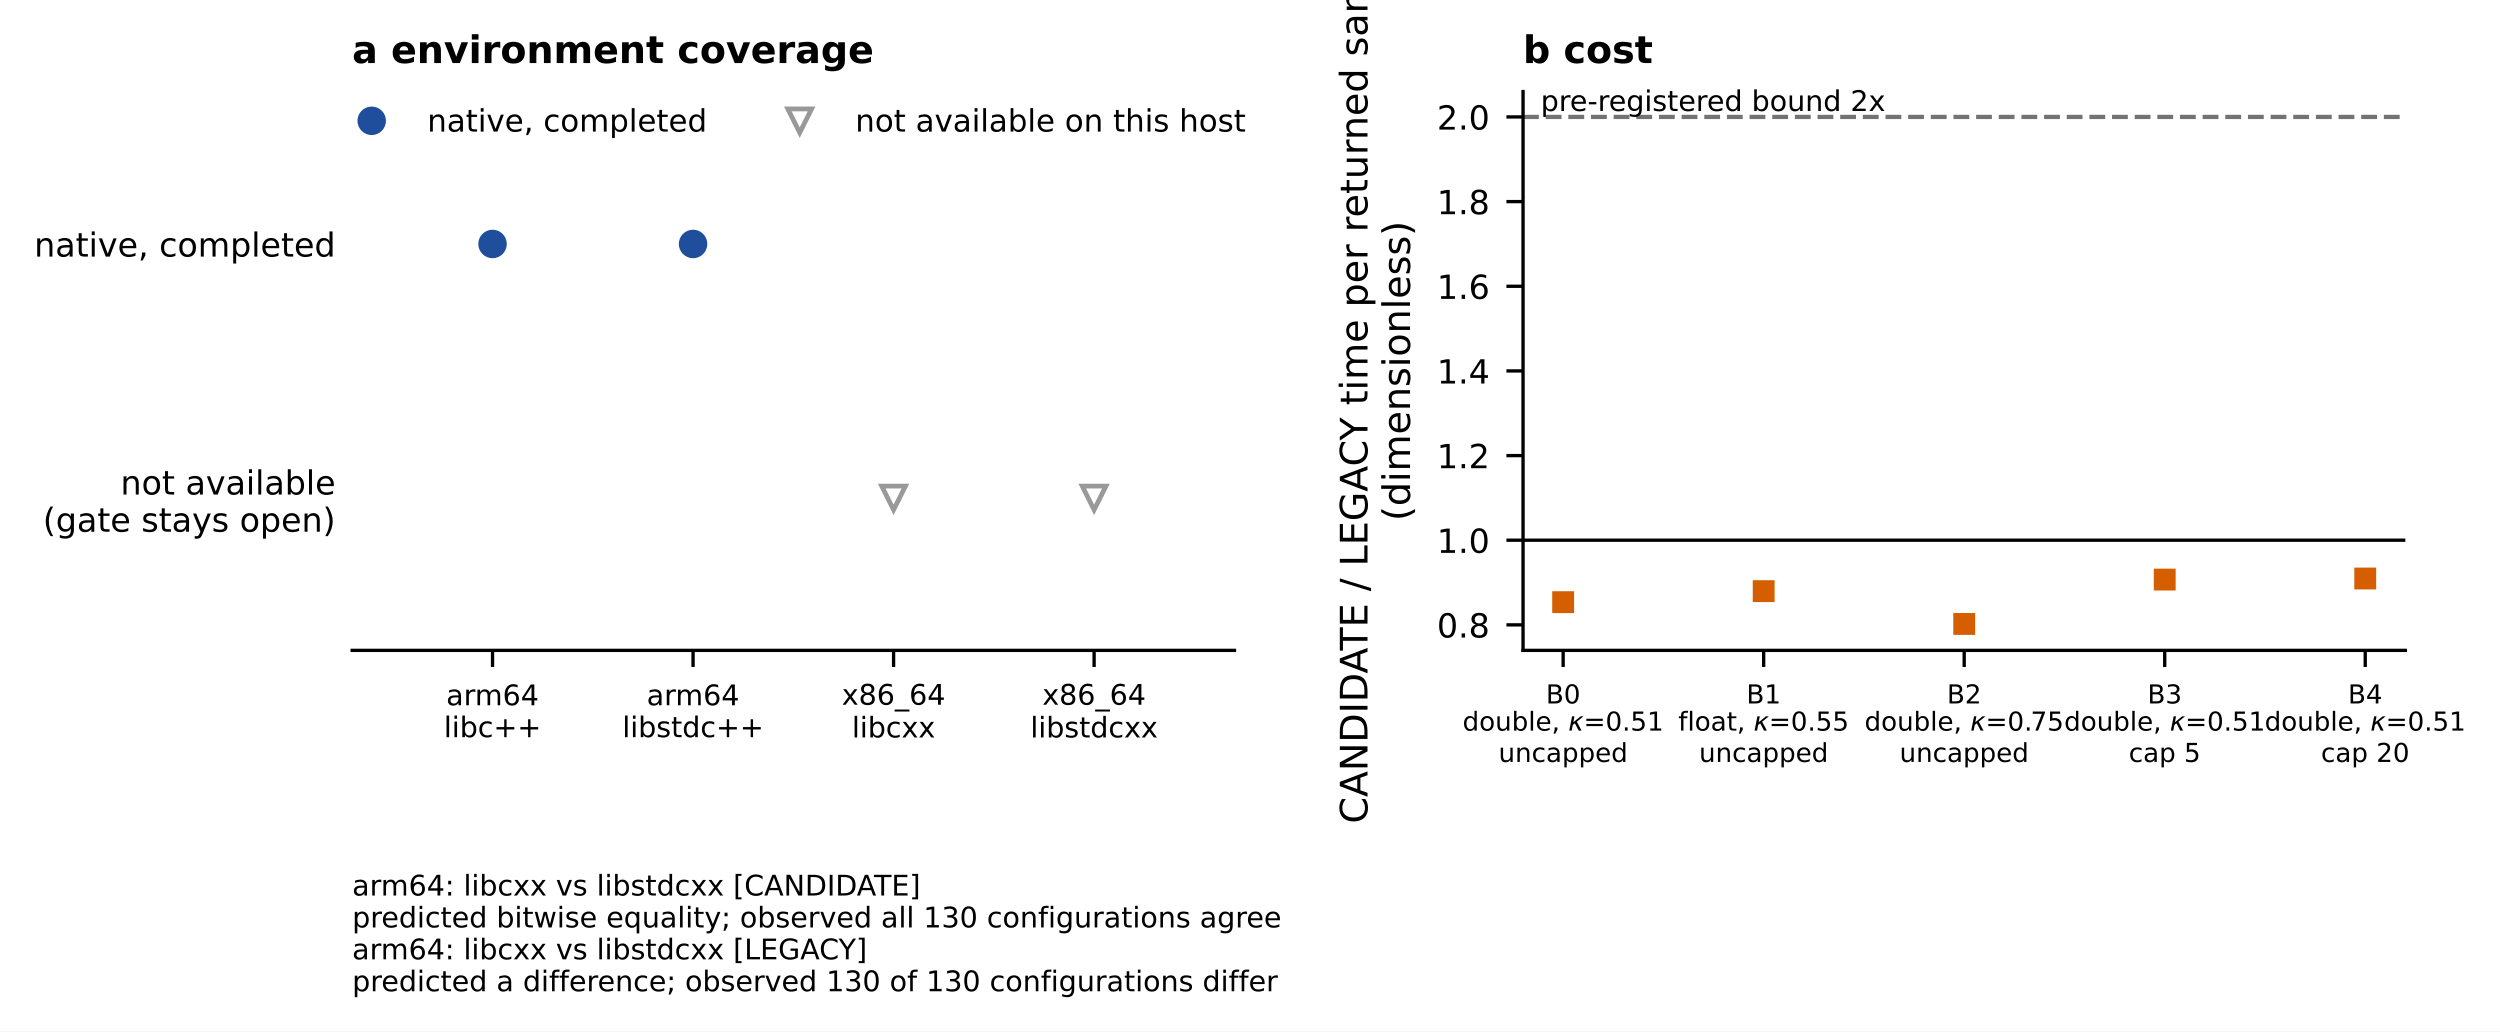
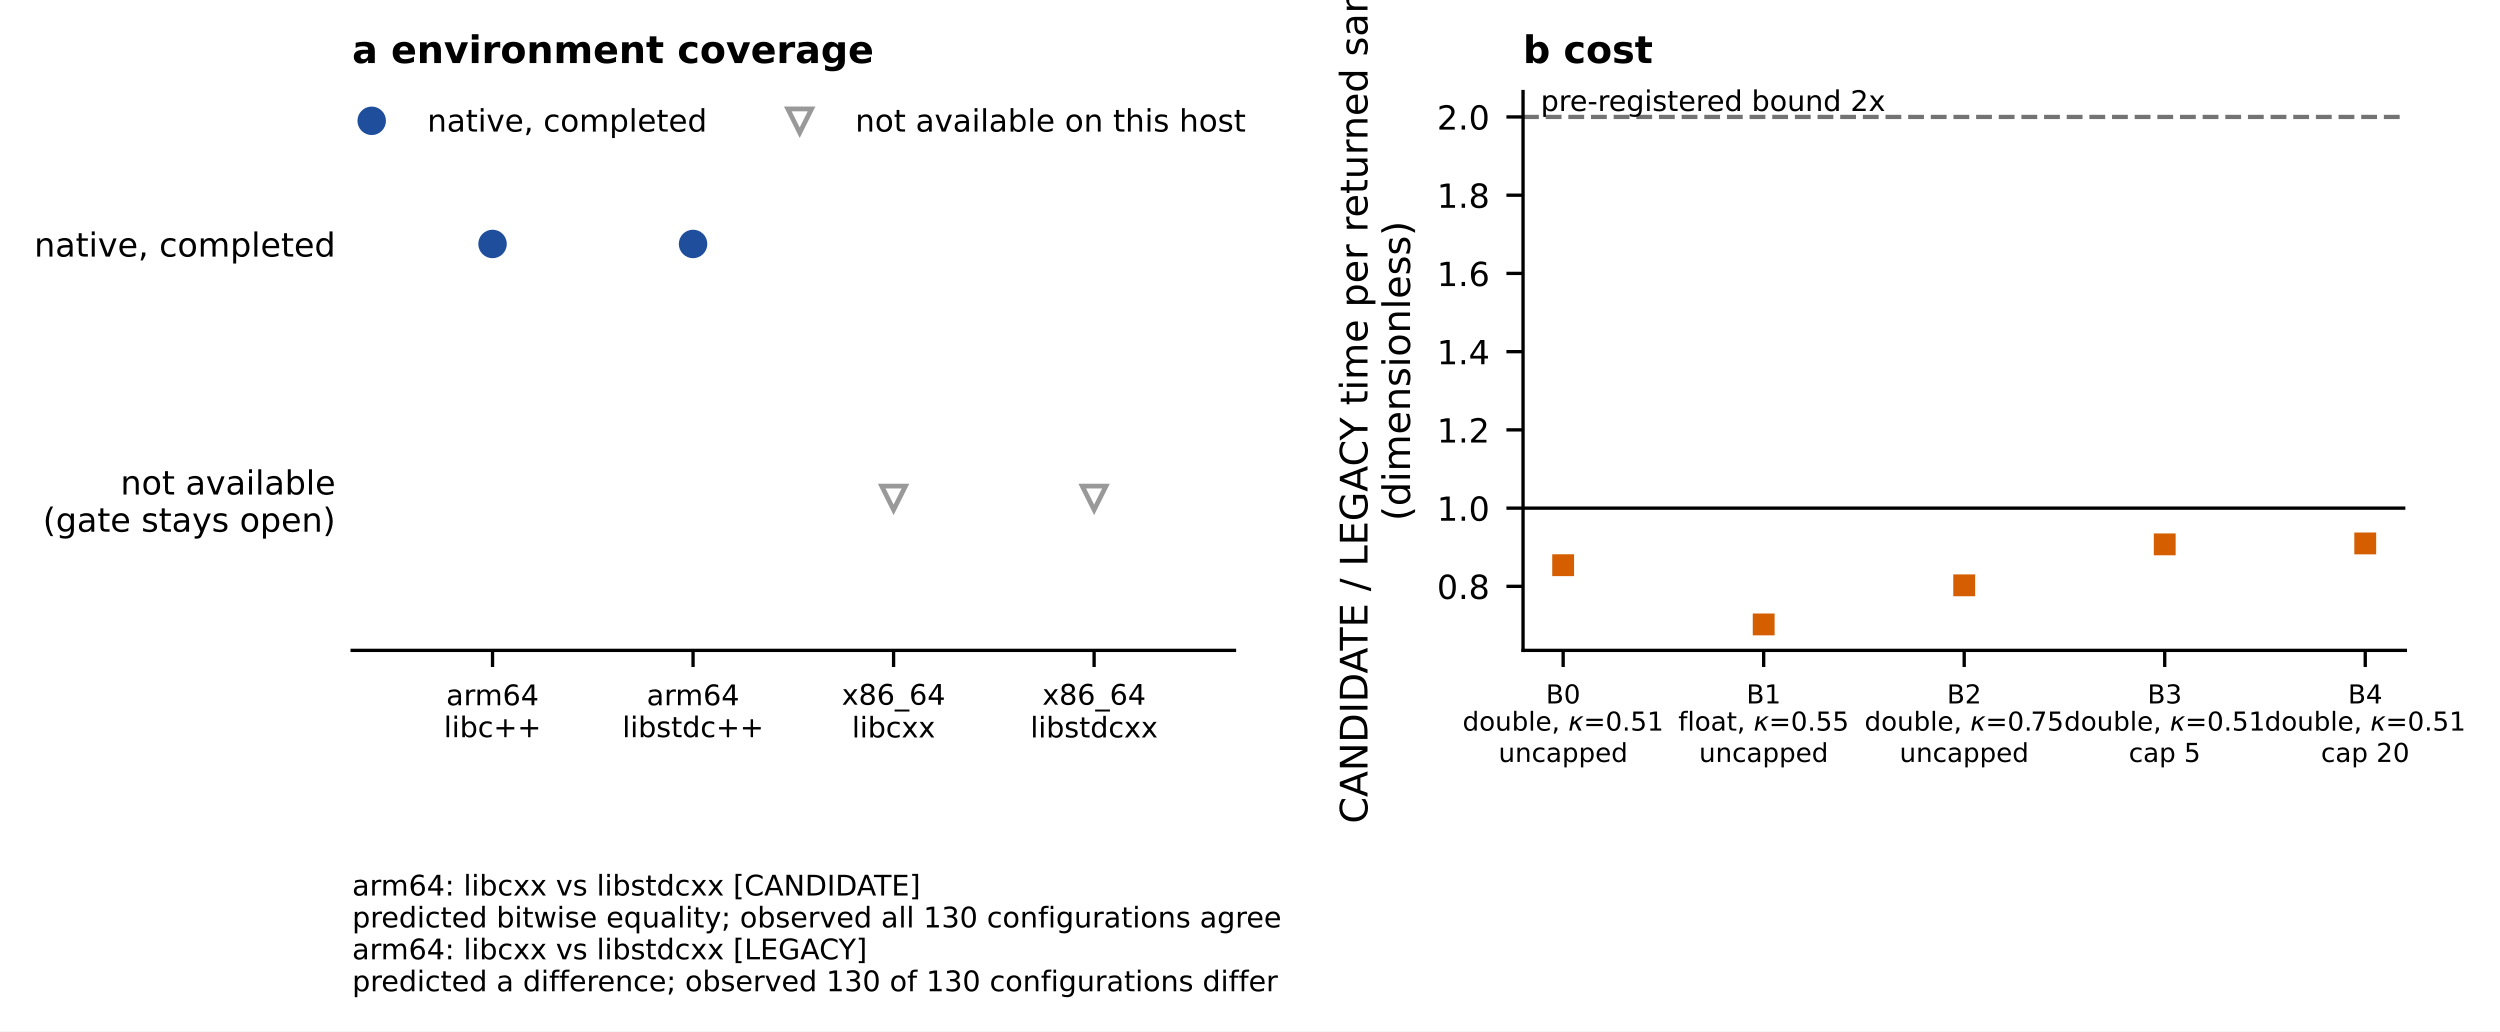
<svg xmlns="http://www.w3.org/2000/svg" xmlns:xlink="http://www.w3.org/1999/xlink" width="526.419pt" height="217.177pt" viewBox="0 0 526.419 217.177" version="1.1">
  <defs>
    <style type="text/css">*{stroke-linejoin: round; stroke-linecap: butt}</style>
  </defs>
  <g id="figure_1">
    <g id="patch_1">
      <path d="M 0 217.177  L 526.419 217.177  L 526.419 0  L 0 0  z " style="fill: #ffffff" />
    </g>
    <g id="axes_1">
      <g id="patch_2">
        <path d="M 74.156 136.947  L 259.94 136.947  L 259.94 19.279  L 74.156 19.279  z " style="fill: #ffffff" />
      </g>
      <g id="matplotlib.axis_1">
        <g id="xtick_1">
          <g id="line2d_1">
            <defs>
              <path id="m6e860ee1f0" d="M 0 0  L 0 3.5  " style="stroke: #000000; stroke-width: 0.7" />
            </defs>
            <g>
              <use xlink:href="#m6e860ee1f0" x="103.713" y="136.947" style="stroke: #000000; stroke-width: 0.7" />
            </g>
          </g>
          <g id="text_1">
            <text style="font-size: 6px; font-family: 'DejaVu Sans', 'Helvetica', 'Arial', sans-serif" transform="translate(93.95378 148.5061)">arm64</text>
            <text style="font-size: 6px; font-family: 'DejaVu Sans', 'Helvetica', 'Arial', sans-serif" transform="translate(93.46393 155.2248)">libc++</text>
          </g>
        </g>
        <g id="xtick_2">
          <g id="line2d_2">
            <g>
              <use xlink:href="#m6e860ee1f0" x="145.936" y="136.947" style="stroke: #000000; stroke-width: 0.7" />
            </g>
          </g>
          <g id="text_2">
            <text style="font-size: 6px; font-family: 'DejaVu Sans', 'Helvetica', 'Arial', sans-serif" transform="translate(136.1775 148.5061)">arm64</text>
            <text style="font-size: 6px; font-family: 'DejaVu Sans', 'Helvetica', 'Arial', sans-serif" transform="translate(131.0442 155.2248)">libstdc++</text>
          </g>
        </g>
        <g id="xtick_3">
          <g id="line2d_3">
            <g>
              <use xlink:href="#m6e860ee1f0" x="188.16" y="136.947" style="stroke: #000000; stroke-width: 0.7" />
            </g>
          </g>
          <g id="text_3">
            <text style="font-size: 6px; font-family: 'DejaVu Sans', 'Helvetica', 'Arial', sans-serif" transform="translate(177.2495 148.4002)">x86_64</text>
            <text style="font-size: 6px; font-family: 'DejaVu Sans', 'Helvetica', 'Arial', sans-serif" transform="translate(179.3879 155.2857)">libcxx</text>
          </g>
        </g>
        <g id="xtick_4">
          <g id="line2d_4">
            <g>
              <use xlink:href="#m6e860ee1f0" x="230.384" y="136.947" style="stroke: #000000; stroke-width: 0.7" />
            </g>
          </g>
          <g id="text_4">
            <text style="font-size: 6px; font-family: 'DejaVu Sans', 'Helvetica', 'Arial', sans-serif" transform="translate(219.4732 148.4002)">x86_64</text>
            <text style="font-size: 6px; font-family: 'DejaVu Sans', 'Helvetica', 'Arial', sans-serif" transform="translate(216.9682 155.2857)">libstdcxx</text>
          </g>
        </g>
      </g>
      <g id="matplotlib.axis_2">
        <g id="ytick_1">
          <g id="line2d_5" />
          <g id="text_5">
            <text style="font-size: 7px; font-family: 'DejaVu Sans', 'Helvetica', 'Arial', sans-serif" transform="translate(25.37047 104.1278)">not available</text>
            <text style="font-size: 7px; font-family: 'DejaVu Sans', 'Helvetica', 'Arial', sans-serif" transform="translate(9.018906 111.9663)">(gate stays open)</text>
          </g>
        </g>
        <g id="ytick_2">
          <g id="line2d_6" />
          <g id="text_6">
            <text style="font-size: 7px; font-family: 'DejaVu Sans', 'Helvetica', 'Arial', sans-serif; text-anchor: end" x="70.656" y="54.03" transform="rotate(-0 70.65609 54.02955)">native, completed</text>
          </g>
        </g>
      </g>
      <g id="line2d_7">
        <defs>
          <path id="m590fc4e90c" d="M 0 2.5  C 0.663 2.5 1.299 2.237 1.768 1.768  C 2.237 1.299 2.5 0.663 2.5 0  C 2.5 -0.663 2.237 -1.299 1.768 -1.768  C 1.299 -2.237 0.663 -2.5 0 -2.5  C -0.663 -2.5 -1.299 -2.237 -1.768 -1.768  C -2.237 -1.299 -2.5 -0.663 -2.5 0  C -2.5 0.663 -2.237 1.299 -1.768 1.768  C -1.299 2.237 -0.663 2.5 0 2.5  z " style="stroke: #1f4e9c" />
        </defs>
        <g clip-path="url(#pd234f8cc45)">
          <use xlink:href="#m590fc4e90c" x="103.713" y="51.37" style="fill: #1f4e9c; stroke: #1f4e9c" />
        </g>
      </g>
      <g id="line2d_8">
        <g clip-path="url(#pd234f8cc45)">
          <use xlink:href="#m590fc4e90c" x="145.936" y="51.37" style="fill: #1f4e9c; stroke: #1f4e9c" />
        </g>
      </g>
      <g id="line2d_9">
        <defs>
          <path id="m3c5cdf7f2f" d="M -0 2.5  L 2.5 -2.5  L -2.5 -2.5  z " style="stroke: #999999; stroke-linejoin: miter" />
        </defs>
        <g clip-path="url(#pd234f8cc45)">
          <use xlink:href="#m3c5cdf7f2f" x="188.16" y="104.856" style="fill-opacity: 0; stroke: #999999; stroke-linejoin: miter" />
        </g>
      </g>
      <g id="line2d_10">
        <g clip-path="url(#pd234f8cc45)">
          <use xlink:href="#m3c5cdf7f2f" x="230.384" y="104.856" style="fill-opacity: 0; stroke: #999999; stroke-linejoin: miter" />
        </g>
      </g>
      <g id="patch_3">
        <path d="M 74.156 136.947  L 259.94 136.947  " style="fill: none; stroke: #000000; stroke-width: 0.7; stroke-linejoin: miter; stroke-linecap: square" />
      </g>
      <g id="text_7">
        <text style="font-size: 6px; font-family: 'DejaVu Sans', 'Helvetica', 'Arial', sans-serif" transform="translate(74.15609 188.5734)">arm64: libcxx vs libstdcxx [CANDIDATE]</text>
        <text style="font-size: 6px; font-family: 'DejaVu Sans', 'Helvetica', 'Arial', sans-serif" transform="translate(74.15609 195.2921)">    predicted bitwise equality; observed all 130 configurations agree</text>
        <text style="font-size: 6px; font-family: 'DejaVu Sans', 'Helvetica', 'Arial', sans-serif" transform="translate(74.15609 202.0108)">arm64: libcxx vs libstdcxx [LEGACY]</text>
        <text style="font-size: 6px; font-family: 'DejaVu Sans', 'Helvetica', 'Arial', sans-serif" transform="translate(74.15609 208.7295)">    predicted a difference; observed 130 of 130 configurations differ</text>
      </g>
      <g id="text_8">
        <text style="font-weight: 700; font-size: 8px; font-family: 'DejaVu Sans', 'Helvetica', 'Arial', sans-serif; text-anchor: start" x="74.156" y="13.279" transform="rotate(-0 74.15609 13.27875)">a environment coverage</text>
      </g>
      <g id="legend_1">
        <g id="line2d_11">
          <g>
            <use xlink:href="#m590fc4e90c" x="78.269" y="25.439" style="fill: #1f4e9c; stroke: #1f4e9c" />
          </g>
        </g>
        <g id="text_9">
          <text style="font-size: 6.5px; font-family: 'DejaVu Sans', 'Helvetica', 'Arial', sans-serif; text-anchor: start" x="89.969" y="27.714" transform="rotate(-0 89.9689 27.71437)">native, completed</text>
        </g>
        <g id="line2d_12">
          <g>
            <use xlink:href="#m3c5cdf7f2f" x="168.392" y="25.439" style="fill-opacity: 0; stroke: #999999; stroke-linejoin: miter" />
          </g>
        </g>
        <g id="text_10">
          <text style="font-size: 6.5px; font-family: 'DejaVu Sans', 'Helvetica', 'Arial', sans-serif; text-anchor: start" x="180.092" y="27.714" transform="rotate(-0 180.0924 27.71437)">not available on this host</text>
        </g>
      </g>
    </g>
    <g id="axes_2">
      <g id="patch_4">
        <path d="M 320.704 136.947  L 506.489 136.947  L 506.489 19.279  L 320.704 19.279  z " style="fill: #ffffff" />
      </g>
      <g id="line2d_13">
-         <path d="M 320.704 113.755  L 506.489 113.755  " clip-path="url(#p5c1c5aa084)" style="fill: none; stroke: #000000; stroke-width: 0.7; stroke-linecap: square" />
+         <path d="M 320.704 106.993  L 506.489 106.993  " clip-path="url(#p5c1c5aa084)" style="fill: none; stroke: #000000; stroke-width: 0.7; stroke-linecap: square" />
      </g>
      <g id="line2d_14">
        <path d="M 320.704 24.627  L 506.489 24.627  " clip-path="url(#p5c1c5aa084)" style="fill: none; stroke-dasharray: 3.33,1.44; stroke-dashoffset: 0; stroke: #737373; stroke-width: 0.9" />
      </g>
      <g id="matplotlib.axis_3">
        <g id="xtick_5">
          <g id="line2d_15">
            <g>
              <use xlink:href="#m6e860ee1f0" x="329.149" y="136.947" style="stroke: #000000; stroke-width: 0.7" />
            </g>
          </g>
          <g id="text_11">
            <text style="font-size: 5.5px; font-family: 'DejaVu Sans', 'Helvetica', 'Arial', sans-serif" transform="translate(325.5127 148.1262)">B0</text>
            <g transform="translate(307.9741 154.285)">
              <text>
                <tspan x="0" y="-0.438" style="font-size: 5.5px; font-family: 'DejaVu Sans'">d</tspan>
                <tspan x="3.491" y="-0.438" style="font-size: 5.5px; font-family: 'DejaVu Sans'">o</tspan>
                <tspan x="6.856" y="-0.438" style="font-size: 5.5px; font-family: 'DejaVu Sans'">u</tspan>
                <tspan x="10.342" y="-0.438" style="font-size: 5.5px; font-family: 'DejaVu Sans'">b</tspan>
                <tspan x="13.833" y="-0.438" style="font-size: 5.5px; font-family: 'DejaVu Sans'">l</tspan>
                <tspan x="15.361" y="-0.438" style="font-size: 5.5px; font-family: 'DejaVu Sans'">e</tspan>
                <tspan x="18.745" y="-0.438" style="font-size: 5.5px; font-family: 'DejaVu Sans'">,</tspan>
                <tspan x="20.493" y="-0.438" style="font-size: 5.5px; font-family: 'DejaVu Sans'"> </tspan>
                <tspan x="25.483" y="-0.438" style="font-size: 5.5px; font-family: 'DejaVu Sans'">=</tspan>
                <tspan x="30.092" y="-0.438" style="font-size: 5.5px; font-family: 'DejaVu Sans'">0</tspan>
                <tspan x="33.591" y="-0.438" style="font-size: 5.5px; font-family: 'DejaVu Sans'">.</tspan>
                <tspan x="35.339" y="-0.438" style="font-size: 5.5px; font-family: 'DejaVu Sans'">5</tspan>
                <tspan x="38.838" y="-0.438" style="font-size: 5.5px; font-family: 'DejaVu Sans'">1</tspan>
                <tspan x="22.242" y="-0.438" style="font-style: oblique; font-size: 5.5px; font-family: 'DejaVu Sans'">κ</tspan>
              </text>
            </g>
            <text style="font-size: 5.5px; font-family: 'DejaVu Sans', 'Helvetica', 'Arial', sans-serif" transform="translate(315.5366 160.4438)">uncapped</text>
          </g>
        </g>
        <g id="xtick_6">
          <g id="line2d_16">
            <g>
              <use xlink:href="#m6e860ee1f0" x="371.373" y="136.947" style="stroke: #000000; stroke-width: 0.7" />
            </g>
          </g>
          <g id="text_12">
            <text style="font-size: 5.5px; font-family: 'DejaVu Sans', 'Helvetica', 'Arial', sans-serif" transform="translate(367.7364 148.1262)">B1</text>
            <g transform="translate(353.3878 154.285)">
              <text>
                <tspan x="0" y="-0.438" style="font-size: 5.5px; font-family: 'DejaVu Sans'">f</tspan>
                <tspan x="1.936" y="-0.438" style="font-size: 5.5px; font-family: 'DejaVu Sans'">l</tspan>
                <tspan x="3.464" y="-0.438" style="font-size: 5.5px; font-family: 'DejaVu Sans'">o</tspan>
                <tspan x="6.829" y="-0.438" style="font-size: 5.5px; font-family: 'DejaVu Sans'">a</tspan>
                <tspan x="10.2" y="-0.438" style="font-size: 5.5px; font-family: 'DejaVu Sans'">t</tspan>
                <tspan x="12.356" y="-0.438" style="font-size: 5.5px; font-family: 'DejaVu Sans'">,</tspan>
                <tspan x="14.104" y="-0.438" style="font-size: 5.5px; font-family: 'DejaVu Sans'"> </tspan>
                <tspan x="19.094" y="-0.438" style="font-size: 5.5px; font-family: 'DejaVu Sans'">=</tspan>
                <tspan x="23.703" y="-0.438" style="font-size: 5.5px; font-family: 'DejaVu Sans'">0</tspan>
                <tspan x="27.202" y="-0.438" style="font-size: 5.5px; font-family: 'DejaVu Sans'">.</tspan>
                <tspan x="28.95" y="-0.438" style="font-size: 5.5px; font-family: 'DejaVu Sans'">5</tspan>
                <tspan x="32.449" y="-0.438" style="font-size: 5.5px; font-family: 'DejaVu Sans'">5</tspan>
                <tspan x="15.853" y="-0.438" style="font-style: oblique; font-size: 5.5px; font-family: 'DejaVu Sans'">κ</tspan>
              </text>
            </g>
            <text style="font-size: 5.5px; font-family: 'DejaVu Sans', 'Helvetica', 'Arial', sans-serif" transform="translate(357.7603 160.4438)">uncapped</text>
          </g>
        </g>
        <g id="xtick_7">
          <g id="line2d_17">
            <g>
              <use xlink:href="#m6e860ee1f0" x="413.597" y="136.947" style="stroke: #000000; stroke-width: 0.7" />
            </g>
          </g>
          <g id="text_13">
            <text style="font-size: 5.5px; font-family: 'DejaVu Sans', 'Helvetica', 'Arial', sans-serif" transform="translate(409.9601 148.1262)">B2</text>
            <g transform="translate(392.614 154.285)">
              <text>
                <tspan x="0" y="-0.438" style="font-size: 5.5px; font-family: 'DejaVu Sans'">d</tspan>
                <tspan x="3.491" y="-0.438" style="font-size: 5.5px; font-family: 'DejaVu Sans'">o</tspan>
                <tspan x="6.856" y="-0.438" style="font-size: 5.5px; font-family: 'DejaVu Sans'">u</tspan>
                <tspan x="10.342" y="-0.438" style="font-size: 5.5px; font-family: 'DejaVu Sans'">b</tspan>
                <tspan x="13.833" y="-0.438" style="font-size: 5.5px; font-family: 'DejaVu Sans'">l</tspan>
                <tspan x="15.361" y="-0.438" style="font-size: 5.5px; font-family: 'DejaVu Sans'">e</tspan>
                <tspan x="18.745" y="-0.438" style="font-size: 5.5px; font-family: 'DejaVu Sans'">,</tspan>
                <tspan x="20.493" y="-0.438" style="font-size: 5.5px; font-family: 'DejaVu Sans'"> </tspan>
                <tspan x="25.483" y="-0.438" style="font-size: 5.5px; font-family: 'DejaVu Sans'">=</tspan>
                <tspan x="30.092" y="-0.438" style="font-size: 5.5px; font-family: 'DejaVu Sans'">0</tspan>
                <tspan x="33.591" y="-0.438" style="font-size: 5.5px; font-family: 'DejaVu Sans'">.</tspan>
                <tspan x="34.964" y="-0.438" style="font-size: 5.5px; font-family: 'DejaVu Sans'">7</tspan>
                <tspan x="38.463" y="-0.438" style="font-size: 5.5px; font-family: 'DejaVu Sans'">5</tspan>
                <tspan x="22.242" y="-0.438" style="font-style: oblique; font-size: 5.5px; font-family: 'DejaVu Sans'">κ</tspan>
              </text>
            </g>
            <text style="font-size: 5.5px; font-family: 'DejaVu Sans', 'Helvetica', 'Arial', sans-serif" transform="translate(399.984 160.4438)">uncapped</text>
          </g>
        </g>
        <g id="xtick_8">
          <g id="line2d_18">
            <g>
              <use xlink:href="#m6e860ee1f0" x="455.82" y="136.947" style="stroke: #000000; stroke-width: 0.7" />
            </g>
          </g>
          <g id="text_14">
            <text style="font-size: 5.5px; font-family: 'DejaVu Sans', 'Helvetica', 'Arial', sans-serif" transform="translate(452.1838 148.1262)">B3</text>
            <g transform="translate(434.6452 154.285)">
              <text>
                <tspan x="0" y="-0.438" style="font-size: 5.5px; font-family: 'DejaVu Sans'">d</tspan>
                <tspan x="3.491" y="-0.438" style="font-size: 5.5px; font-family: 'DejaVu Sans'">o</tspan>
                <tspan x="6.856" y="-0.438" style="font-size: 5.5px; font-family: 'DejaVu Sans'">u</tspan>
                <tspan x="10.342" y="-0.438" style="font-size: 5.5px; font-family: 'DejaVu Sans'">b</tspan>
                <tspan x="13.833" y="-0.438" style="font-size: 5.5px; font-family: 'DejaVu Sans'">l</tspan>
                <tspan x="15.361" y="-0.438" style="font-size: 5.5px; font-family: 'DejaVu Sans'">e</tspan>
                <tspan x="18.745" y="-0.438" style="font-size: 5.5px; font-family: 'DejaVu Sans'">,</tspan>
                <tspan x="20.493" y="-0.438" style="font-size: 5.5px; font-family: 'DejaVu Sans'"> </tspan>
                <tspan x="25.483" y="-0.438" style="font-size: 5.5px; font-family: 'DejaVu Sans'">=</tspan>
                <tspan x="30.092" y="-0.438" style="font-size: 5.5px; font-family: 'DejaVu Sans'">0</tspan>
                <tspan x="33.591" y="-0.438" style="font-size: 5.5px; font-family: 'DejaVu Sans'">.</tspan>
                <tspan x="35.339" y="-0.438" style="font-size: 5.5px; font-family: 'DejaVu Sans'">5</tspan>
                <tspan x="38.838" y="-0.438" style="font-size: 5.5px; font-family: 'DejaVu Sans'">1</tspan>
                <tspan x="22.242" y="-0.438" style="font-style: oblique; font-size: 5.5px; font-family: 'DejaVu Sans'">κ</tspan>
              </text>
            </g>
            <text style="font-size: 5.5px; font-family: 'DejaVu Sans', 'Helvetica', 'Arial', sans-serif" transform="translate(448.2534 160.4438)">cap 5</text>
          </g>
        </g>
        <g id="xtick_9">
          <g id="line2d_19">
            <g>
              <use xlink:href="#m6e860ee1f0" x="498.044" y="136.947" style="stroke: #000000; stroke-width: 0.7" />
            </g>
          </g>
          <g id="text_15">
            <text style="font-size: 5.5px; font-family: 'DejaVu Sans', 'Helvetica', 'Arial', sans-serif" transform="translate(494.4075 148.1262)">B4</text>
            <g transform="translate(476.8689 154.285)">
              <text>
                <tspan x="0" y="-0.438" style="font-size: 5.5px; font-family: 'DejaVu Sans'">d</tspan>
                <tspan x="3.491" y="-0.438" style="font-size: 5.5px; font-family: 'DejaVu Sans'">o</tspan>
                <tspan x="6.856" y="-0.438" style="font-size: 5.5px; font-family: 'DejaVu Sans'">u</tspan>
                <tspan x="10.342" y="-0.438" style="font-size: 5.5px; font-family: 'DejaVu Sans'">b</tspan>
                <tspan x="13.833" y="-0.438" style="font-size: 5.5px; font-family: 'DejaVu Sans'">l</tspan>
                <tspan x="15.361" y="-0.438" style="font-size: 5.5px; font-family: 'DejaVu Sans'">e</tspan>
                <tspan x="18.745" y="-0.438" style="font-size: 5.5px; font-family: 'DejaVu Sans'">,</tspan>
                <tspan x="20.493" y="-0.438" style="font-size: 5.5px; font-family: 'DejaVu Sans'"> </tspan>
                <tspan x="25.483" y="-0.438" style="font-size: 5.5px; font-family: 'DejaVu Sans'">=</tspan>
                <tspan x="30.092" y="-0.438" style="font-size: 5.5px; font-family: 'DejaVu Sans'">0</tspan>
                <tspan x="33.591" y="-0.438" style="font-size: 5.5px; font-family: 'DejaVu Sans'">.</tspan>
                <tspan x="35.339" y="-0.438" style="font-size: 5.5px; font-family: 'DejaVu Sans'">5</tspan>
                <tspan x="38.838" y="-0.438" style="font-size: 5.5px; font-family: 'DejaVu Sans'">1</tspan>
                <tspan x="22.242" y="-0.438" style="font-style: oblique; font-size: 5.5px; font-family: 'DejaVu Sans'">κ</tspan>
              </text>
            </g>
            <text style="font-size: 5.5px; font-family: 'DejaVu Sans', 'Helvetica', 'Arial', sans-serif" transform="translate(488.7274 160.4438)">cap 20</text>
          </g>
        </g>
      </g>
      <g id="matplotlib.axis_4">
        <g id="ytick_3">
          <g id="line2d_20">
            <defs>
              <path id="m0ca3a8e0ee" d="M 0 0  L -3.5 0  " style="stroke: #000000; stroke-width: 0.7" />
            </defs>
            <g>
-               <use xlink:href="#m0ca3a8e0ee" x="320.704" y="131.581" style="stroke: #000000; stroke-width: 0.7" />
+               <use xlink:href="#m0ca3a8e0ee" x="320.704" y="123.466" style="stroke: #000000; stroke-width: 0.7" />
            </g>
          </g>
          <g id="text_16">
-             <text style="font-size: 7px; font-family: 'DejaVu Sans', 'Helvetica', 'Arial', sans-serif; text-anchor: end" x="313.704" y="134.24" transform="rotate(-0 313.7044 134.2402)">0.8</text>
+             <text style="font-size: 7px; font-family: 'DejaVu Sans', 'Helvetica', 'Arial', sans-serif; text-anchor: end" x="313.704" y="126.126" transform="rotate(-0 313.7044 126.1259)">0.8</text>
          </g>
        </g>
        <g id="ytick_4">
          <g id="line2d_21">
            <g>
-               <use xlink:href="#m0ca3a8e0ee" x="320.704" y="113.755" style="stroke: #000000; stroke-width: 0.7" />
+               <use xlink:href="#m0ca3a8e0ee" x="320.704" y="106.993" style="stroke: #000000; stroke-width: 0.7" />
            </g>
          </g>
          <g id="text_17">
-             <text style="font-size: 7px; font-family: 'DejaVu Sans', 'Helvetica', 'Arial', sans-serif; text-anchor: end" x="313.704" y="116.415" transform="rotate(-0 313.7044 116.4147)">1.0</text>
+             <text style="font-size: 7px; font-family: 'DejaVu Sans', 'Helvetica', 'Arial', sans-serif; text-anchor: end" x="313.704" y="109.653" transform="rotate(-0 313.7044 109.6527)">1.0</text>
          </g>
        </g>
        <g id="ytick_5">
          <g id="line2d_22">
            <g>
-               <use xlink:href="#m0ca3a8e0ee" x="320.704" y="95.93" style="stroke: #000000; stroke-width: 0.7" />
+               <use xlink:href="#m0ca3a8e0ee" x="320.704" y="90.52" style="stroke: #000000; stroke-width: 0.7" />
            </g>
          </g>
          <g id="text_18">
-             <text style="font-size: 7px; font-family: 'DejaVu Sans', 'Helvetica', 'Arial', sans-serif; text-anchor: end" x="313.704" y="98.589" transform="rotate(-0 313.7044 98.58908)">1.2</text>
+             <text style="font-size: 7px; font-family: 'DejaVu Sans', 'Helvetica', 'Arial', sans-serif; text-anchor: end" x="313.704" y="93.18" transform="rotate(-0 313.7044 93.17955)">1.2</text>
          </g>
        </g>
        <g id="ytick_6">
          <g id="line2d_23">
            <g>
-               <use xlink:href="#m0ca3a8e0ee" x="320.704" y="78.104" style="stroke: #000000; stroke-width: 0.7" />
+               <use xlink:href="#m0ca3a8e0ee" x="320.704" y="74.047" style="stroke: #000000; stroke-width: 0.7" />
            </g>
          </g>
          <g id="text_19">
-             <text style="font-size: 7px; font-family: 'DejaVu Sans', 'Helvetica', 'Arial', sans-serif; text-anchor: end" x="313.704" y="80.763" transform="rotate(-0 313.7044 80.7635)">1.4</text>
+             <text style="font-size: 7px; font-family: 'DejaVu Sans', 'Helvetica', 'Arial', sans-serif; text-anchor: end" x="313.704" y="76.706" transform="rotate(-0 313.7044 76.70635)">1.4</text>
          </g>
        </g>
        <g id="ytick_7">
          <g id="line2d_24">
            <g>
-               <use xlink:href="#m0ca3a8e0ee" x="320.704" y="60.278" style="stroke: #000000; stroke-width: 0.7" />
+               <use xlink:href="#m0ca3a8e0ee" x="320.704" y="57.574" style="stroke: #000000; stroke-width: 0.7" />
            </g>
          </g>
          <g id="text_20">
-             <text style="font-size: 7px; font-family: 'DejaVu Sans', 'Helvetica', 'Arial', sans-serif; text-anchor: end" x="313.704" y="62.938" transform="rotate(-0 313.7044 62.93792)">1.6</text>
+             <text style="font-size: 7px; font-family: 'DejaVu Sans', 'Helvetica', 'Arial', sans-serif; text-anchor: end" x="313.704" y="60.233" transform="rotate(-0 313.7044 60.23315)">1.6</text>
          </g>
        </g>
        <g id="ytick_8">
          <g id="line2d_25">
            <g>
-               <use xlink:href="#m0ca3a8e0ee" x="320.704" y="42.453" style="stroke: #000000; stroke-width: 0.7" />
+               <use xlink:href="#m0ca3a8e0ee" x="320.704" y="41.101" style="stroke: #000000; stroke-width: 0.7" />
            </g>
          </g>
          <g id="text_21">
-             <text style="font-size: 7px; font-family: 'DejaVu Sans', 'Helvetica', 'Arial', sans-serif; text-anchor: end" x="313.704" y="45.112" transform="rotate(-0 313.7044 45.11234)">1.8</text>
+             <text style="font-size: 7px; font-family: 'DejaVu Sans', 'Helvetica', 'Arial', sans-serif; text-anchor: end" x="313.704" y="43.76" transform="rotate(-0 313.7044 43.75996)">1.8</text>
          </g>
        </g>
        <g id="ytick_9">
          <g id="line2d_26">
            <g>
              <use xlink:href="#m0ca3a8e0ee" x="320.704" y="24.627" style="stroke: #000000; stroke-width: 0.7" />
            </g>
          </g>
          <g id="text_22">
            <text style="font-size: 7px; font-family: 'DejaVu Sans', 'Helvetica', 'Arial', sans-serif; text-anchor: end" x="313.704" y="27.287" transform="rotate(-0 313.7044 27.28676)">2.0</text>
          </g>
        </g>
        <g id="text_23">
          <text style="font-size: 8px; font-family: 'DejaVu Sans', 'Helvetica', 'Arial', sans-serif" transform="translate(287.9502 173.4185) rotate(-90)">CANDIDATE / LEGACY time per returned sample</text>
          <text style="font-size: 8px; font-family: 'DejaVu Sans', 'Helvetica', 'Arial', sans-serif" transform="translate(296.9084 109.6948) rotate(-90)">(dimensionless)</text>
        </g>
      </g>
      <g id="LineCollection_1">
-         <path d="M 329.149 127.176  L 329.149 126.474  " clip-path="url(#p5c1c5aa084)" style="fill: none; stroke: #d55e00; stroke-width: 0.7" />
+         <path d="M 329.149 119.182  L 329.149 118.834  " clip-path="url(#p5c1c5aa084)" style="fill: none; stroke: #d55e00; stroke-width: 0.7" />
      </g>
      <g id="line2d_27">
        <defs>
          <path id="m7899610d19" d="M 1.5 0  L -1.5 -0  " style="stroke: #d55e00" />
        </defs>
        <g clip-path="url(#p5c1c5aa084)">
-           <use xlink:href="#m7899610d19" x="329.149" y="127.176" style="fill: #d55e00; stroke: #d55e00" />
+           <use xlink:href="#m7899610d19" x="329.149" y="119.182" style="fill: #d55e00; stroke: #d55e00" />
        </g>
      </g>
      <g id="line2d_28">
        <g clip-path="url(#p5c1c5aa084)">
-           <use xlink:href="#m7899610d19" x="329.149" y="126.474" style="fill: #d55e00; stroke: #d55e00" />
+           <use xlink:href="#m7899610d19" x="329.149" y="118.834" style="fill: #d55e00; stroke: #d55e00" />
        </g>
      </g>
      <g id="LineCollection_2">
-         <path d="M 371.373 124.863  L 371.373 124.25  " clip-path="url(#p5c1c5aa084)" style="fill: none; stroke: #d55e00; stroke-width: 0.7" />
+         <path d="M 371.373 131.598  L 371.373 131.332  " clip-path="url(#p5c1c5aa084)" style="fill: none; stroke: #d55e00; stroke-width: 0.7" />
      </g>
      <g id="line2d_29">
        <g clip-path="url(#p5c1c5aa084)">
-           <use xlink:href="#m7899610d19" x="371.373" y="124.863" style="fill: #d55e00; stroke: #d55e00" />
+           <use xlink:href="#m7899610d19" x="371.373" y="131.598" style="fill: #d55e00; stroke: #d55e00" />
        </g>
      </g>
      <g id="line2d_30">
        <g clip-path="url(#p5c1c5aa084)">
-           <use xlink:href="#m7899610d19" x="371.373" y="124.25" style="fill: #d55e00; stroke: #d55e00" />
+           <use xlink:href="#m7899610d19" x="371.373" y="131.332" style="fill: #d55e00; stroke: #d55e00" />
        </g>
      </g>
      <g id="LineCollection_3">
-         <path d="M 413.597 131.598  L 413.597 131.168  " clip-path="url(#p5c1c5aa084)" style="fill: none; stroke: #d55e00; stroke-width: 0.7" />
+         <path d="M 413.597 123.293  L 413.597 123.179  " clip-path="url(#p5c1c5aa084)" style="fill: none; stroke: #d55e00; stroke-width: 0.7" />
      </g>
      <g id="line2d_31">
        <g clip-path="url(#p5c1c5aa084)">
-           <use xlink:href="#m7899610d19" x="413.597" y="131.598" style="fill: #d55e00; stroke: #d55e00" />
+           <use xlink:href="#m7899610d19" x="413.597" y="123.293" style="fill: #d55e00; stroke: #d55e00" />
        </g>
      </g>
      <g id="line2d_32">
        <g clip-path="url(#p5c1c5aa084)">
-           <use xlink:href="#m7899610d19" x="413.597" y="131.168" style="fill: #d55e00; stroke: #d55e00" />
+           <use xlink:href="#m7899610d19" x="413.597" y="123.179" style="fill: #d55e00; stroke: #d55e00" />
        </g>
      </g>
      <g id="LineCollection_4">
-         <path d="M 455.82 122.316  L 455.82 121.73  " clip-path="url(#p5c1c5aa084)" style="fill: none; stroke: #d55e00; stroke-width: 0.7" />
+         <path d="M 455.82 114.818  L 455.82 114.424  " clip-path="url(#p5c1c5aa084)" style="fill: none; stroke: #d55e00; stroke-width: 0.7" />
      </g>
      <g id="line2d_33">
        <g clip-path="url(#p5c1c5aa084)">
-           <use xlink:href="#m7899610d19" x="455.82" y="122.316" style="fill: #d55e00; stroke: #d55e00" />
+           <use xlink:href="#m7899610d19" x="455.82" y="114.818" style="fill: #d55e00; stroke: #d55e00" />
        </g>
      </g>
      <g id="line2d_34">
        <g clip-path="url(#p5c1c5aa084)">
-           <use xlink:href="#m7899610d19" x="455.82" y="121.73" style="fill: #d55e00; stroke: #d55e00" />
+           <use xlink:href="#m7899610d19" x="455.82" y="114.424" style="fill: #d55e00; stroke: #d55e00" />
        </g>
      </g>
      <g id="LineCollection_5">
-         <path d="M 498.044 122.06  L 498.044 121.371  " clip-path="url(#p5c1c5aa084)" style="fill: none; stroke: #d55e00; stroke-width: 0.7" />
+         <path d="M 498.044 115.64  L 498.044 113.658  " clip-path="url(#p5c1c5aa084)" style="fill: none; stroke: #d55e00; stroke-width: 0.7" />
      </g>
      <g id="line2d_35">
        <g clip-path="url(#p5c1c5aa084)">
-           <use xlink:href="#m7899610d19" x="498.044" y="122.06" style="fill: #d55e00; stroke: #d55e00" />
+           <use xlink:href="#m7899610d19" x="498.044" y="115.64" style="fill: #d55e00; stroke: #d55e00" />
        </g>
      </g>
      <g id="line2d_36">
        <g clip-path="url(#p5c1c5aa084)">
-           <use xlink:href="#m7899610d19" x="498.044" y="121.371" style="fill: #d55e00; stroke: #d55e00" />
+           <use xlink:href="#m7899610d19" x="498.044" y="113.658" style="fill: #d55e00; stroke: #d55e00" />
        </g>
      </g>
      <g id="line2d_37">
        <defs>
          <path id="m48b4163b33" d="M -1.8 1.8  L 1.8 1.8  L 1.8 -1.8  L -1.8 -1.8  z " style="stroke: #d55e00; stroke-linejoin: miter" />
        </defs>
        <g clip-path="url(#p5c1c5aa084)">
-           <use xlink:href="#m48b4163b33" x="329.149" y="126.795" style="fill: #d55e00; stroke: #d55e00; stroke-linejoin: miter" />
+           <use xlink:href="#m48b4163b33" x="329.149" y="119.012" style="fill: #d55e00; stroke: #d55e00; stroke-linejoin: miter" />
        </g>
      </g>
      <g id="line2d_38">
        <g clip-path="url(#p5c1c5aa084)">
-           <use xlink:href="#m48b4163b33" x="371.373" y="124.476" style="fill: #d55e00; stroke: #d55e00; stroke-linejoin: miter" />
+           <use xlink:href="#m48b4163b33" x="371.373" y="131.483" style="fill: #d55e00; stroke: #d55e00; stroke-linejoin: miter" />
        </g>
      </g>
      <g id="line2d_39">
        <g clip-path="url(#p5c1c5aa084)">
-           <use xlink:href="#m48b4163b33" x="413.597" y="131.385" style="fill: #d55e00; stroke: #d55e00; stroke-linejoin: miter" />
+           <use xlink:href="#m48b4163b33" x="413.597" y="123.251" style="fill: #d55e00; stroke: #d55e00; stroke-linejoin: miter" />
        </g>
      </g>
      <g id="line2d_40">
        <g clip-path="url(#p5c1c5aa084)">
-           <use xlink:href="#m48b4163b33" x="455.82" y="122.041" style="fill: #d55e00; stroke: #d55e00; stroke-linejoin: miter" />
+           <use xlink:href="#m48b4163b33" x="455.82" y="114.626" style="fill: #d55e00; stroke: #d55e00; stroke-linejoin: miter" />
        </g>
      </g>
      <g id="line2d_41">
        <g clip-path="url(#p5c1c5aa084)">
-           <use xlink:href="#m48b4163b33" x="498.044" y="121.815" style="fill: #d55e00; stroke: #d55e00; stroke-linejoin: miter" />
+           <use xlink:href="#m48b4163b33" x="498.044" y="114.43" style="fill: #d55e00; stroke: #d55e00; stroke-linejoin: miter" />
        </g>
      </g>
      <g id="patch_5">
        <path d="M 320.704 136.947  L 320.704 19.279  " style="fill: none; stroke: #000000; stroke-width: 0.7; stroke-linejoin: miter; stroke-linecap: square" />
      </g>
      <g id="patch_6">
        <path d="M 320.704 136.947  L 506.489 136.947  " style="fill: none; stroke: #000000; stroke-width: 0.7; stroke-linejoin: miter; stroke-linecap: square" />
      </g>
      <g id="text_24">
        <text style="font-size: 6px; font-family: 'DejaVu Sans', 'Helvetica', 'Arial', sans-serif; text-anchor: start" x="324.42" y="23.379" transform="rotate(-0 324.42 23.3795)"> pre-registered bound 2x</text>
      </g>
      <g id="text_25">
        <text style="font-weight: 700; font-size: 8px; font-family: 'DejaVu Sans', 'Helvetica', 'Arial', sans-serif; text-anchor: start" x="320.704" y="13.279" transform="rotate(-0 320.7044 13.27875)">b cost</text>
      </g>
    </g>
  </g>
  <defs>
    <clipPath id="pd234f8cc45">
      <rect x="74.156" y="19.279" width="185.784" height="117.668" />
    </clipPath>
    <clipPath id="p5c1c5aa084">
      <rect x="320.704" y="19.279" width="185.784" height="117.668" />
    </clipPath>
  </defs>
</svg>
